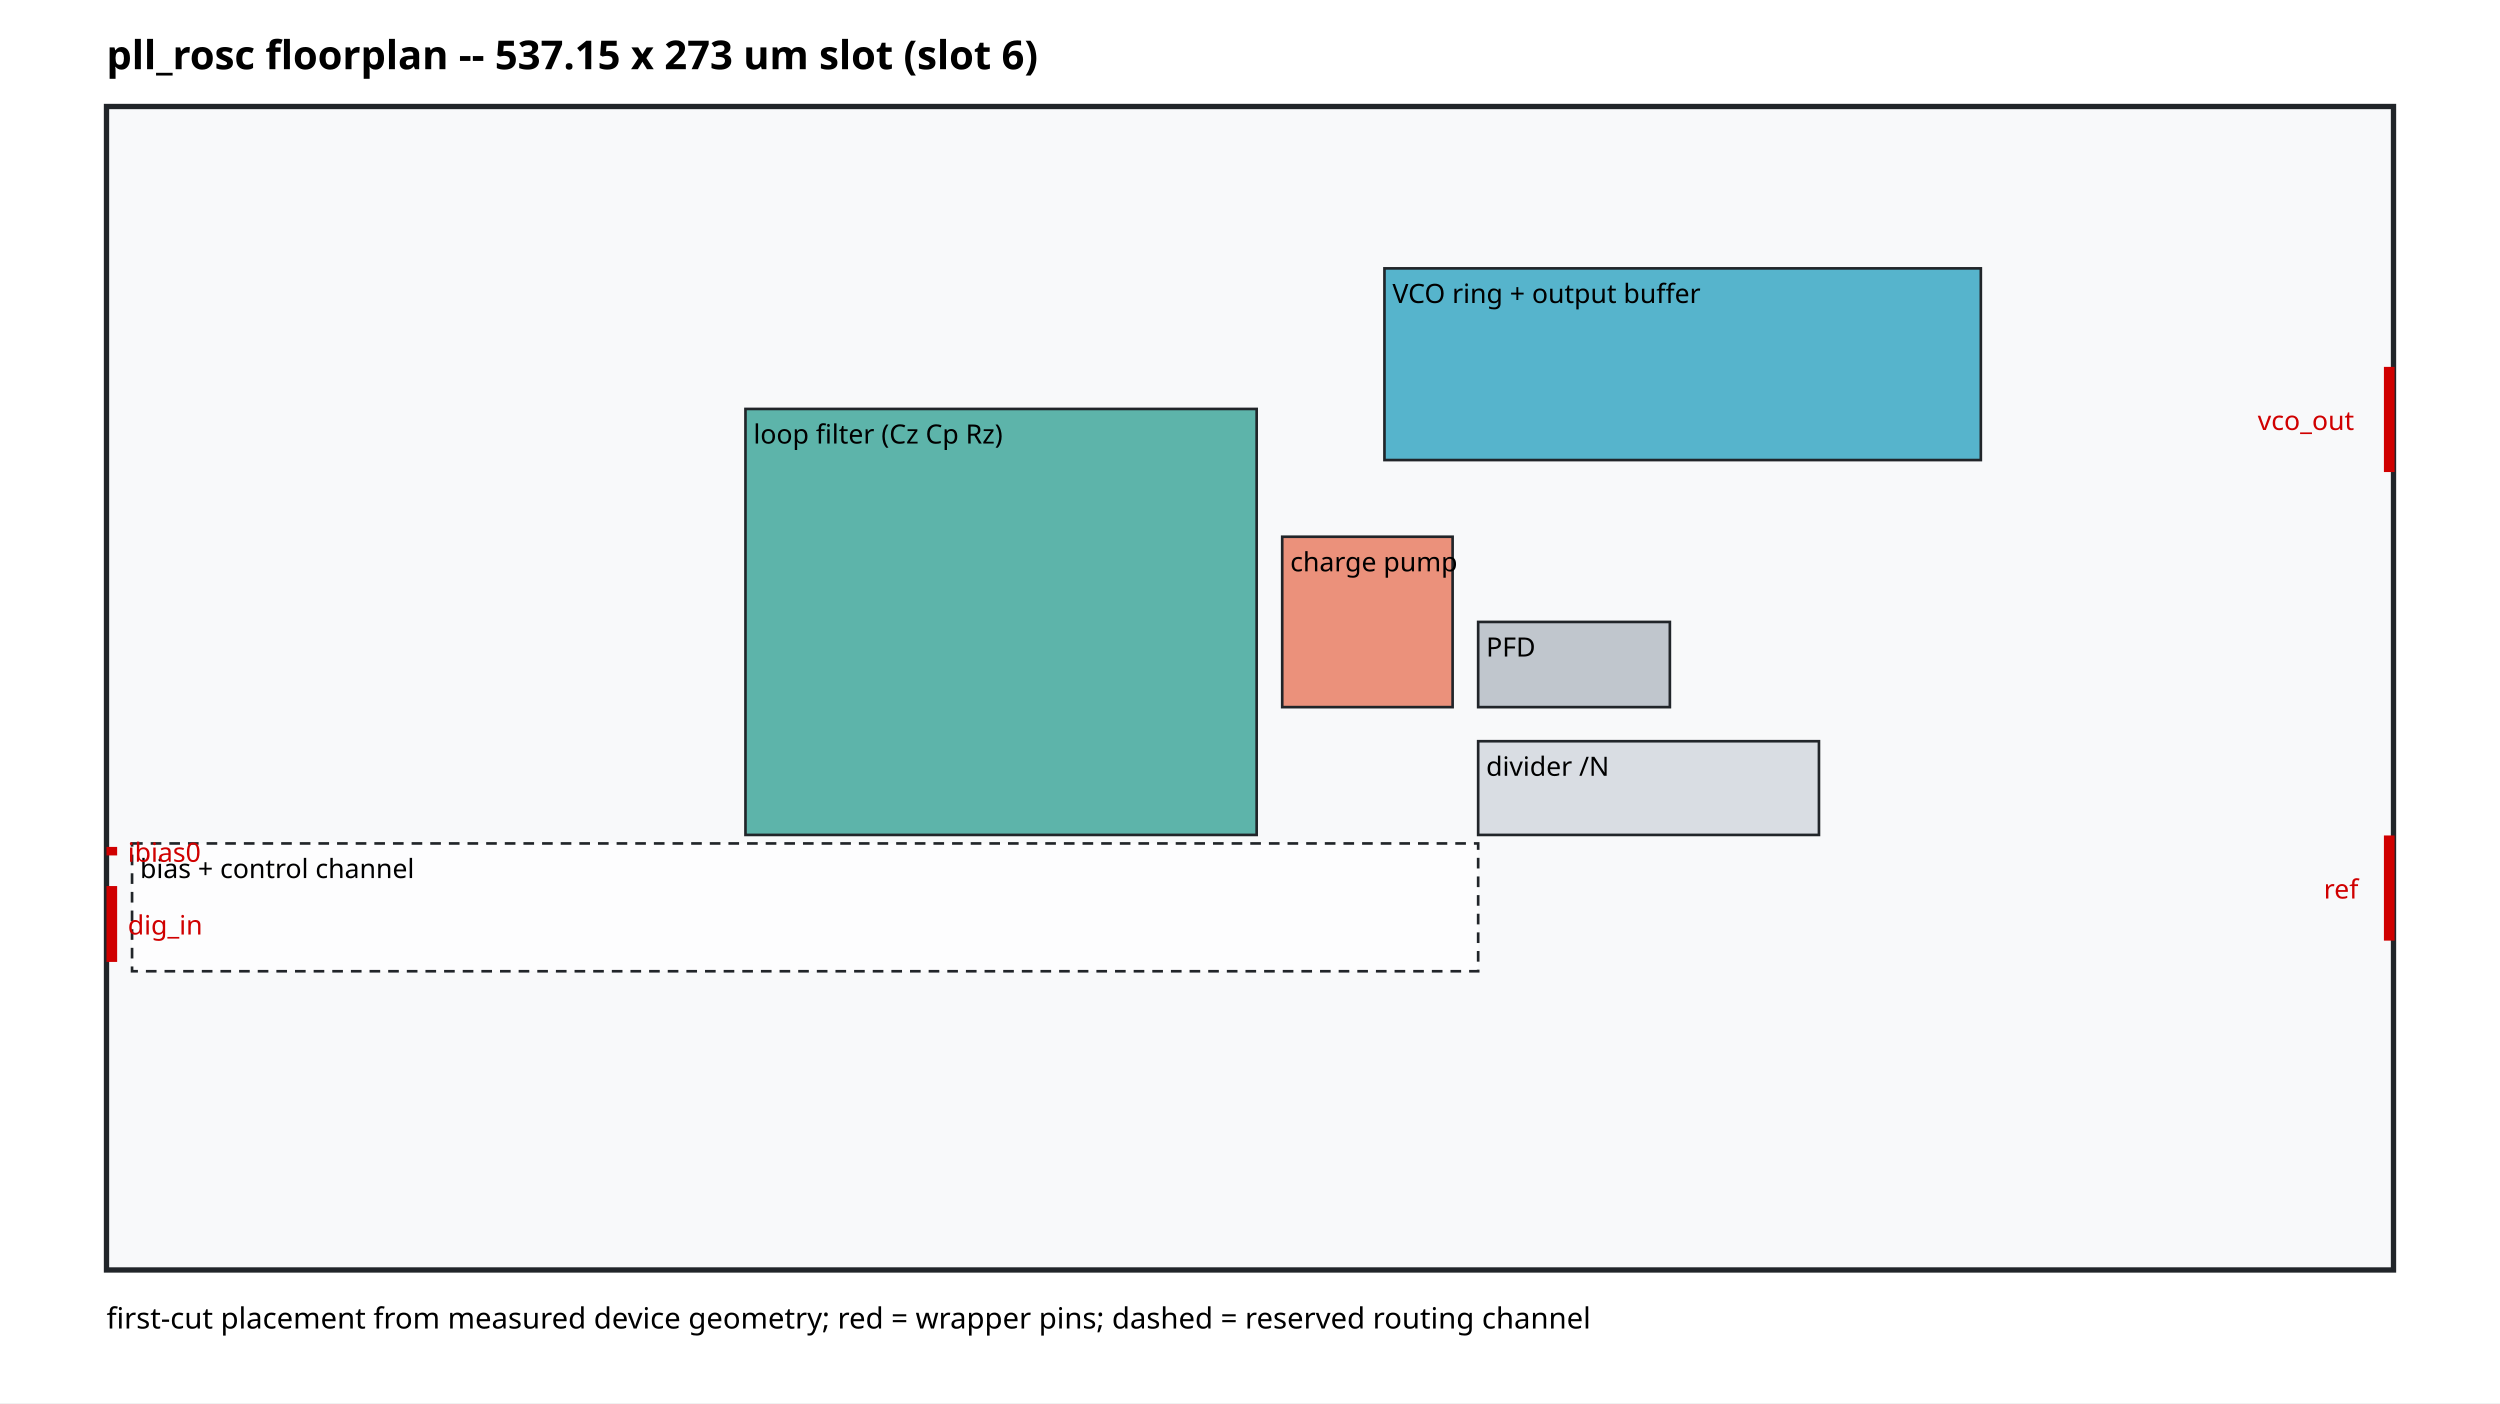
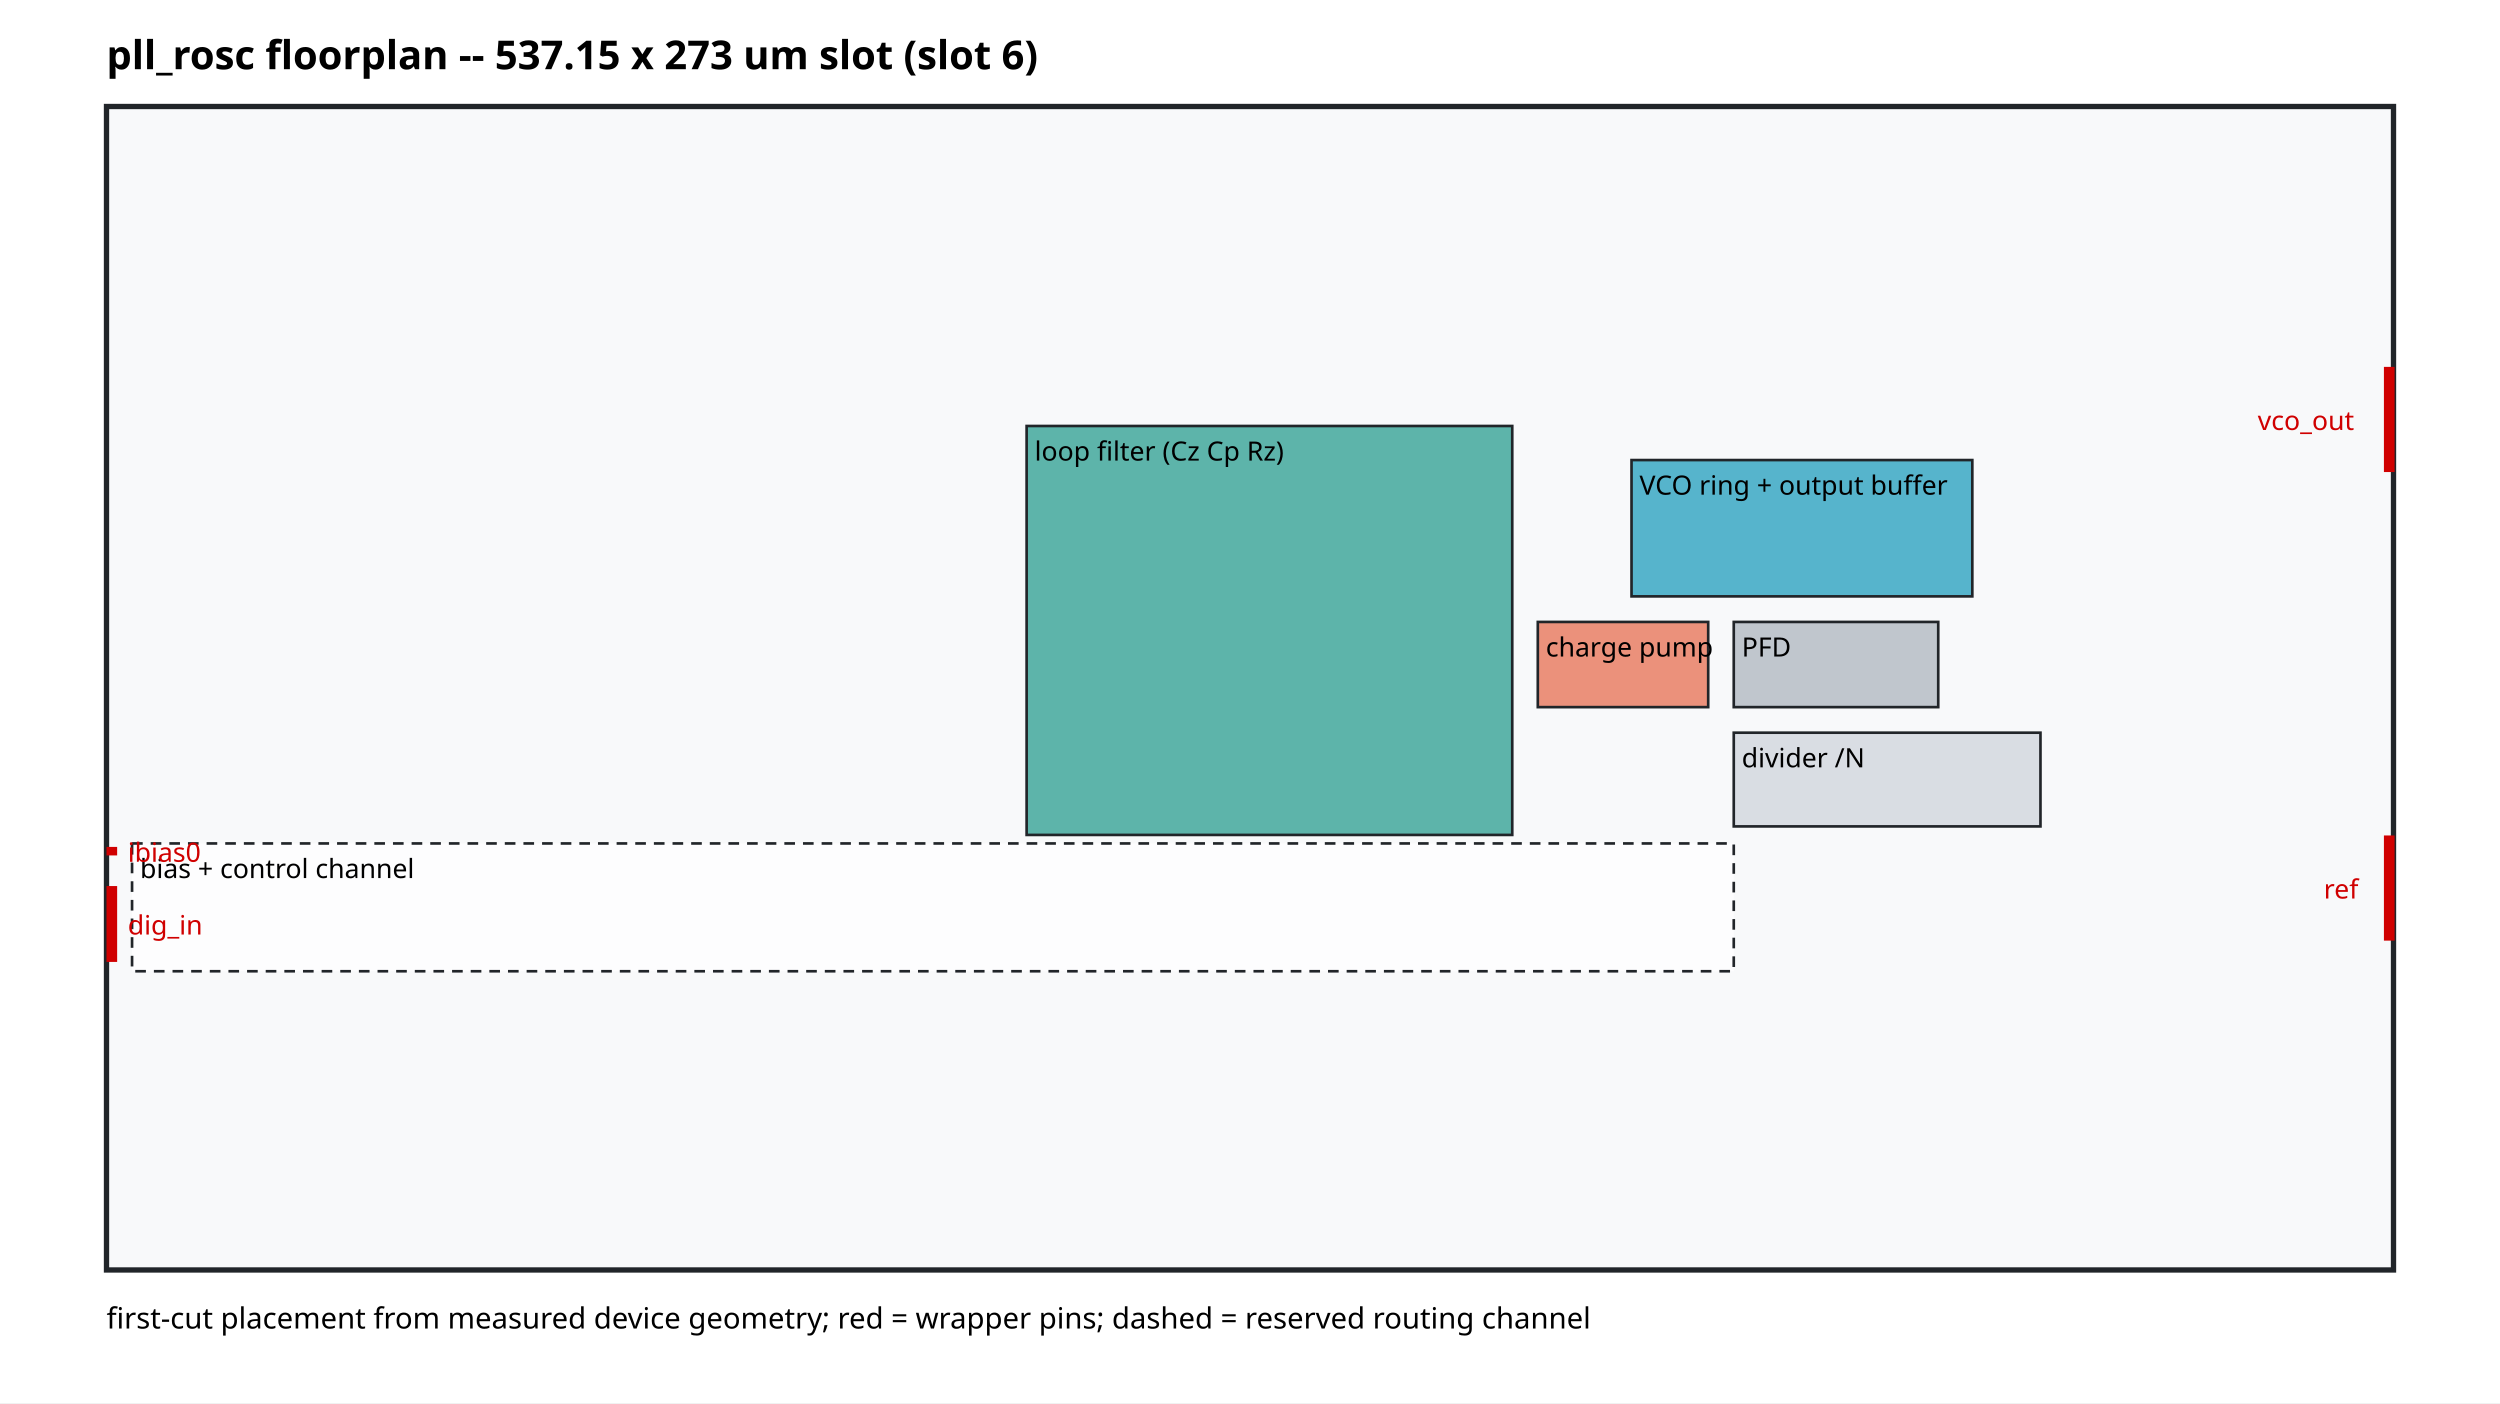
<svg xmlns="http://www.w3.org/2000/svg" width="939" height="527">
  <rect width="100%" height="100%" fill="#ffffff" />
  <text x="40" y="26" font-family="sans-serif" font-size="15" font-weight="bold">pll_rosc floorplan -- 537.15 x 273 um slot (slot 6)</text>
  <rect x="40" y="40" width="859" height="437" fill="#f8f9fa" stroke="#212529" stroke-width="2" />
-   <rect x="49.6" y="316.8" width="505.6" height="48.0" fill="#ffffff" fill-opacity="0.75" stroke="#212529" stroke-width="1" stroke-dasharray="4 3" />
+   <rect x="49.6" y="316.8" width="601.6" height="48.0" fill="#ffffff" fill-opacity="0.75" stroke="#212529" stroke-width="1" stroke-dasharray="4 3" />
  <text x="52.6" y="329.8" font-family="sans-serif" font-size="10">bias + control channel</text>
-   <rect x="280.0" y="153.6" width="192.0" height="160.0" fill="#2a9d8f" fill-opacity="0.75" stroke="#212529" stroke-width="1" />
-   <text x="283.0" y="166.6" font-family="sans-serif" font-size="10">loop filter (Cz Cp Rz)</text>
-   <rect x="481.6" y="201.6" width="64.0" height="64.0" fill="#e76f51" fill-opacity="0.75" stroke="#212529" stroke-width="1" />
-   <text x="484.6" y="214.6" font-family="sans-serif" font-size="10">charge pump</text>
-   <rect x="555.2" y="233.6" width="72.0" height="32.0" fill="#adb5bd" fill-opacity="0.75" stroke="#212529" stroke-width="1" />
-   <text x="558.2" y="246.6" font-family="sans-serif" font-size="10">PFD</text>
-   <rect x="555.2" y="278.4" width="128.0" height="35.2" fill="#ced4da" fill-opacity="0.75" stroke="#212529" stroke-width="1" />
-   <text x="558.2" y="291.4" font-family="sans-serif" font-size="10">divider /N</text>
-   <rect x="520.0" y="100.8" width="224.0" height="72.0" fill="#219ebc" fill-opacity="0.75" stroke="#212529" stroke-width="1" />
-   <text x="523.0" y="113.8" font-family="sans-serif" font-size="10">VCO ring + output buffer</text>
+   <rect x="385.6" y="160.0" width="182.4" height="153.6" fill="#2a9d8f" fill-opacity="0.75" stroke="#212529" stroke-width="1" />
+   <text x="388.6" y="173.0" font-family="sans-serif" font-size="10">loop filter (Cz Cp Rz)</text>
+   <rect x="577.6" y="233.6" width="64.0" height="32.0" fill="#e76f51" fill-opacity="0.75" stroke="#212529" stroke-width="1" />
+   <text x="580.6" y="246.6" font-family="sans-serif" font-size="10">charge pump</text>
+   <rect x="651.2" y="233.6" width="76.8" height="32.0" fill="#adb5bd" fill-opacity="0.75" stroke="#212529" stroke-width="1" />
+   <text x="654.2" y="246.6" font-family="sans-serif" font-size="10">PFD</text>
+   <rect x="651.2" y="275.2" width="115.2" height="35.2" fill="#ced4da" fill-opacity="0.75" stroke="#212529" stroke-width="1" />
+   <text x="654.2" y="288.2" font-family="sans-serif" font-size="10">divider /N</text>
+   <rect x="612.8" y="172.8" width="128.0" height="51.2" fill="#219ebc" fill-opacity="0.75" stroke="#212529" stroke-width="1" />
+   <text x="615.8" y="185.8" font-family="sans-serif" font-size="10">VCO ring + output buffer</text>
  <rect x="895.4" y="313.8" width="4" height="39.5" fill="#d00000" />
  <text x="872.8" y="337.5" font-family="sans-serif" font-size="10" fill="#d00000">ref</text>
  <rect x="895.4" y="137.8" width="4" height="39.5" fill="#d00000" />
  <text x="848.0" y="161.5" font-family="sans-serif" font-size="10" fill="#d00000">vco_out</text>
  <rect x="40.0" y="318.1" width="4" height="3.2" fill="#d00000" />
  <text x="48.0" y="323.7" font-family="sans-serif" font-size="10" fill="#d00000">ibias0</text>
  <rect x="40.0" y="332.8" width="4" height="28.5" fill="#d00000" />
  <text x="48.0" y="351.0" font-family="sans-serif" font-size="10" fill="#d00000">dig_in</text>
  <text x="40" y="499" font-family="sans-serif" font-size="11">first-cut placement from measured device geometry; red = wrapper pins; dashed = reserved routing channel</text>
</svg>
